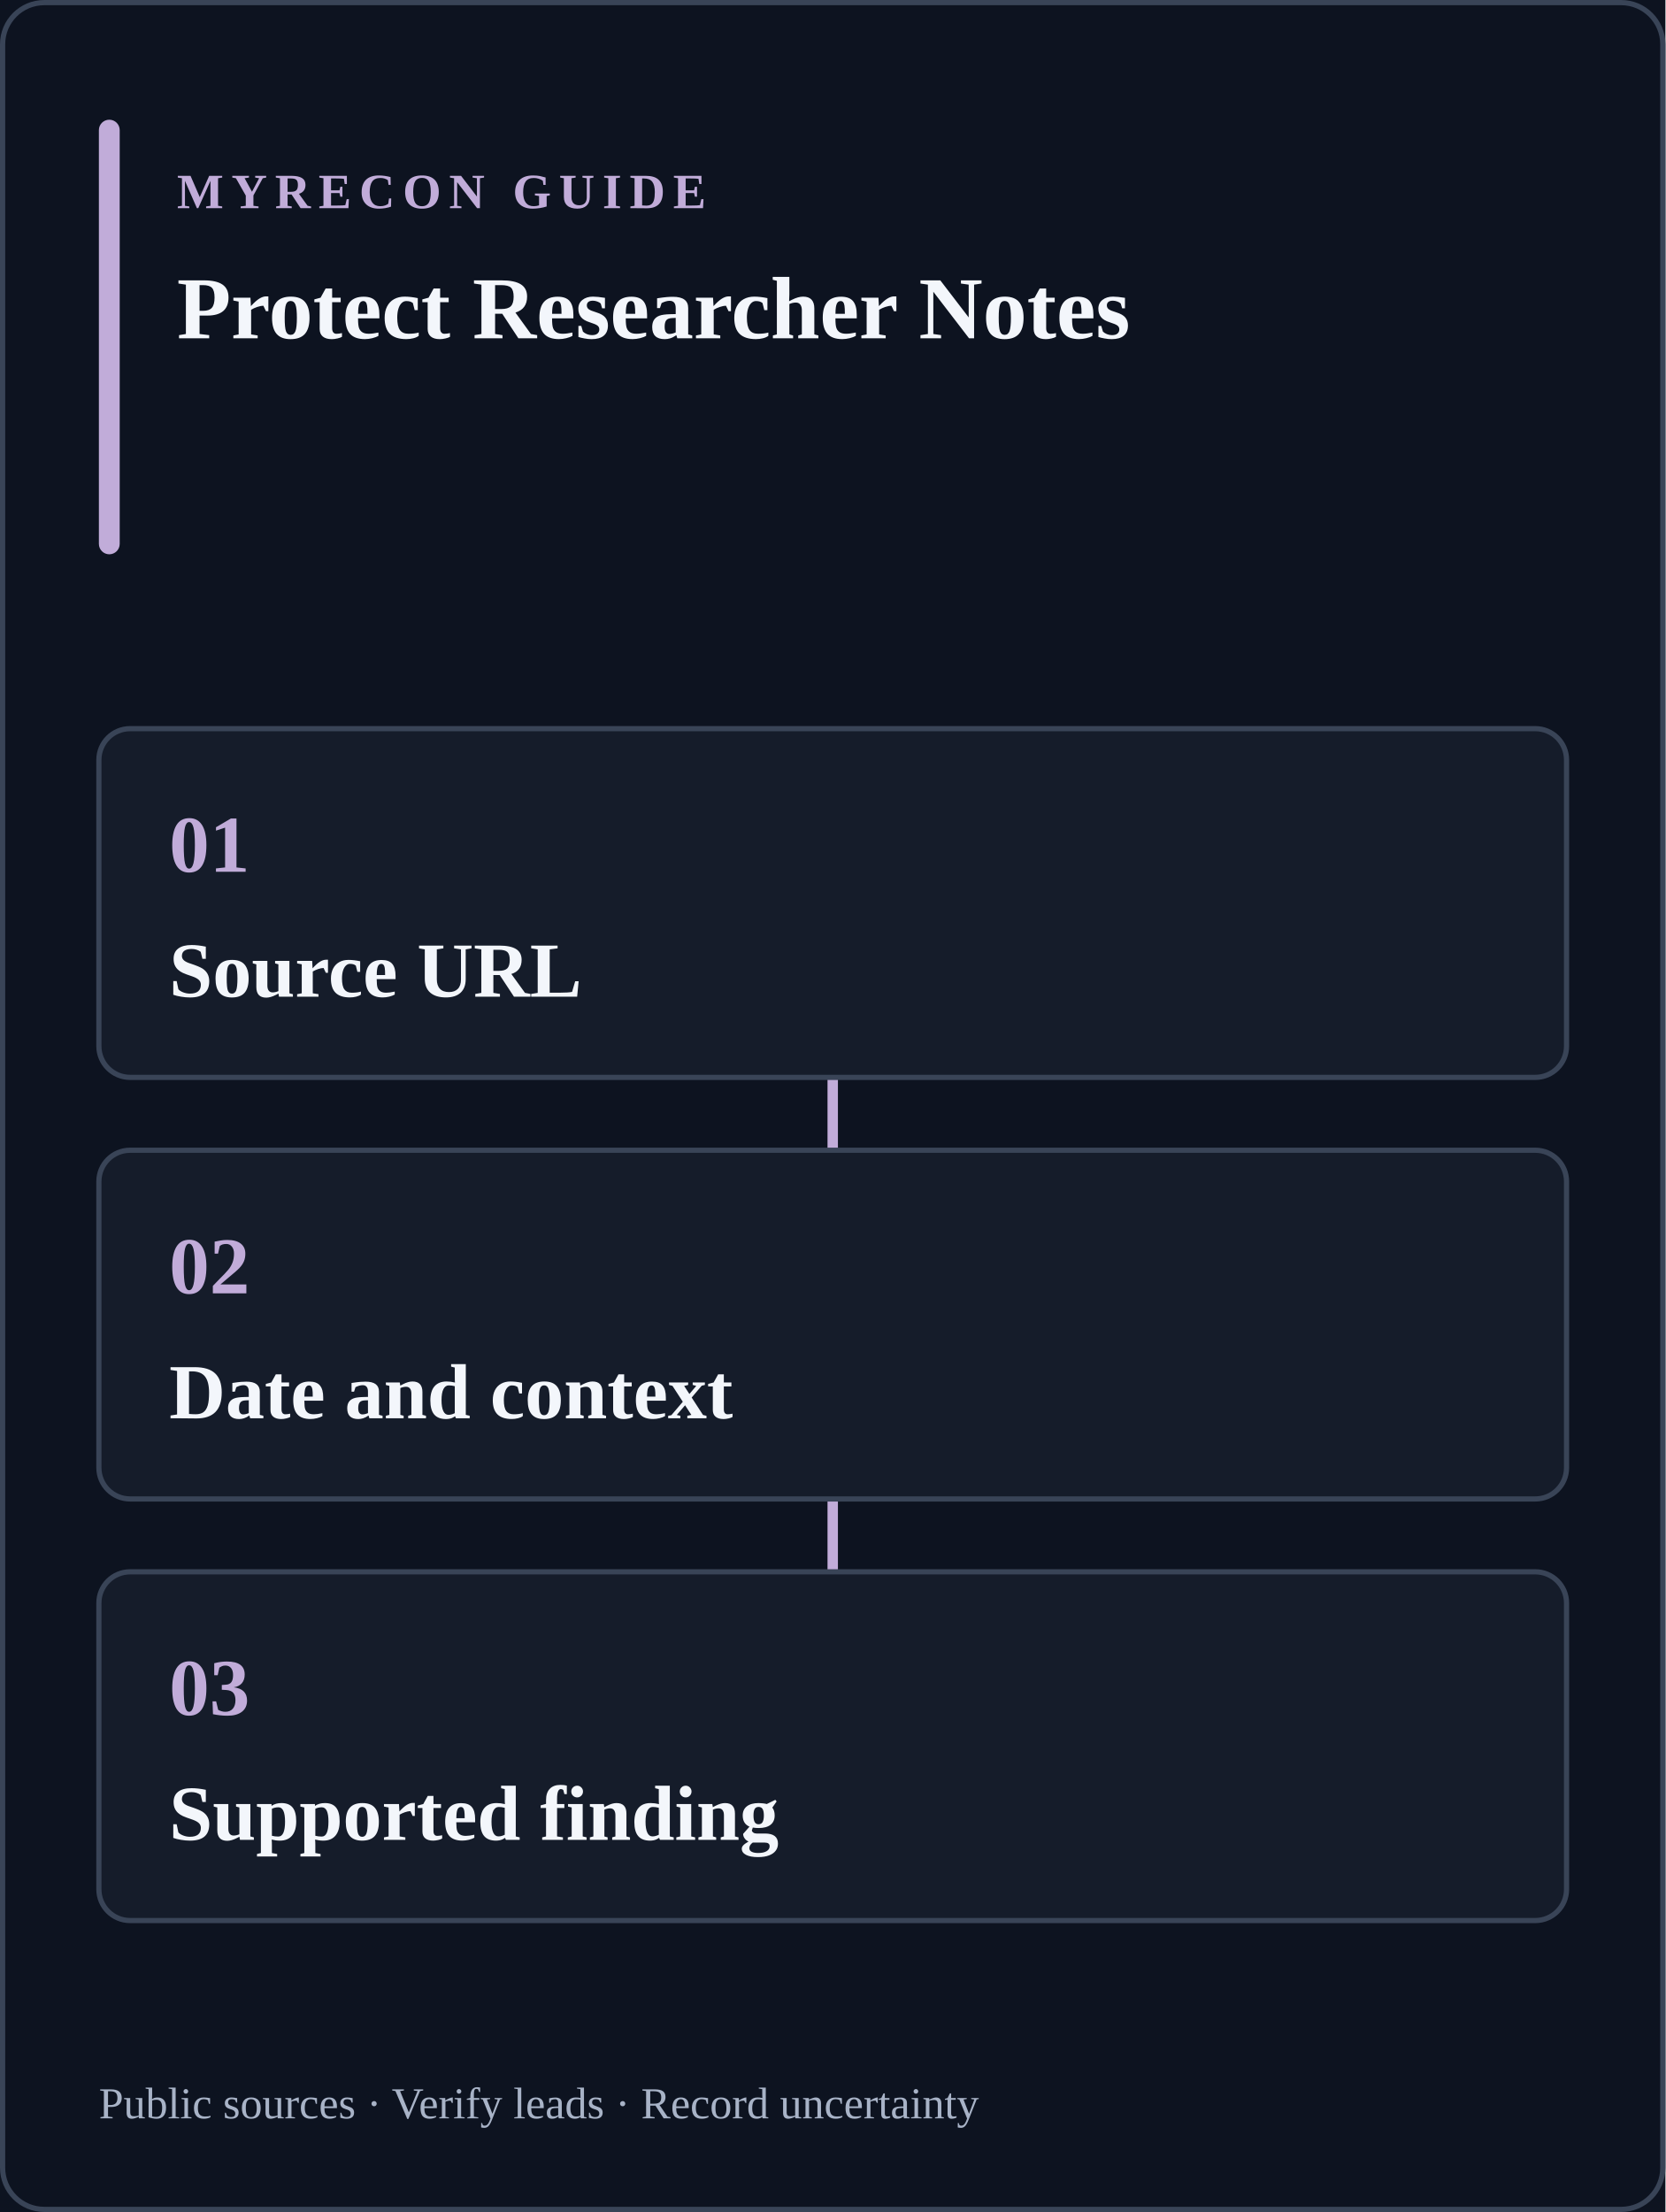
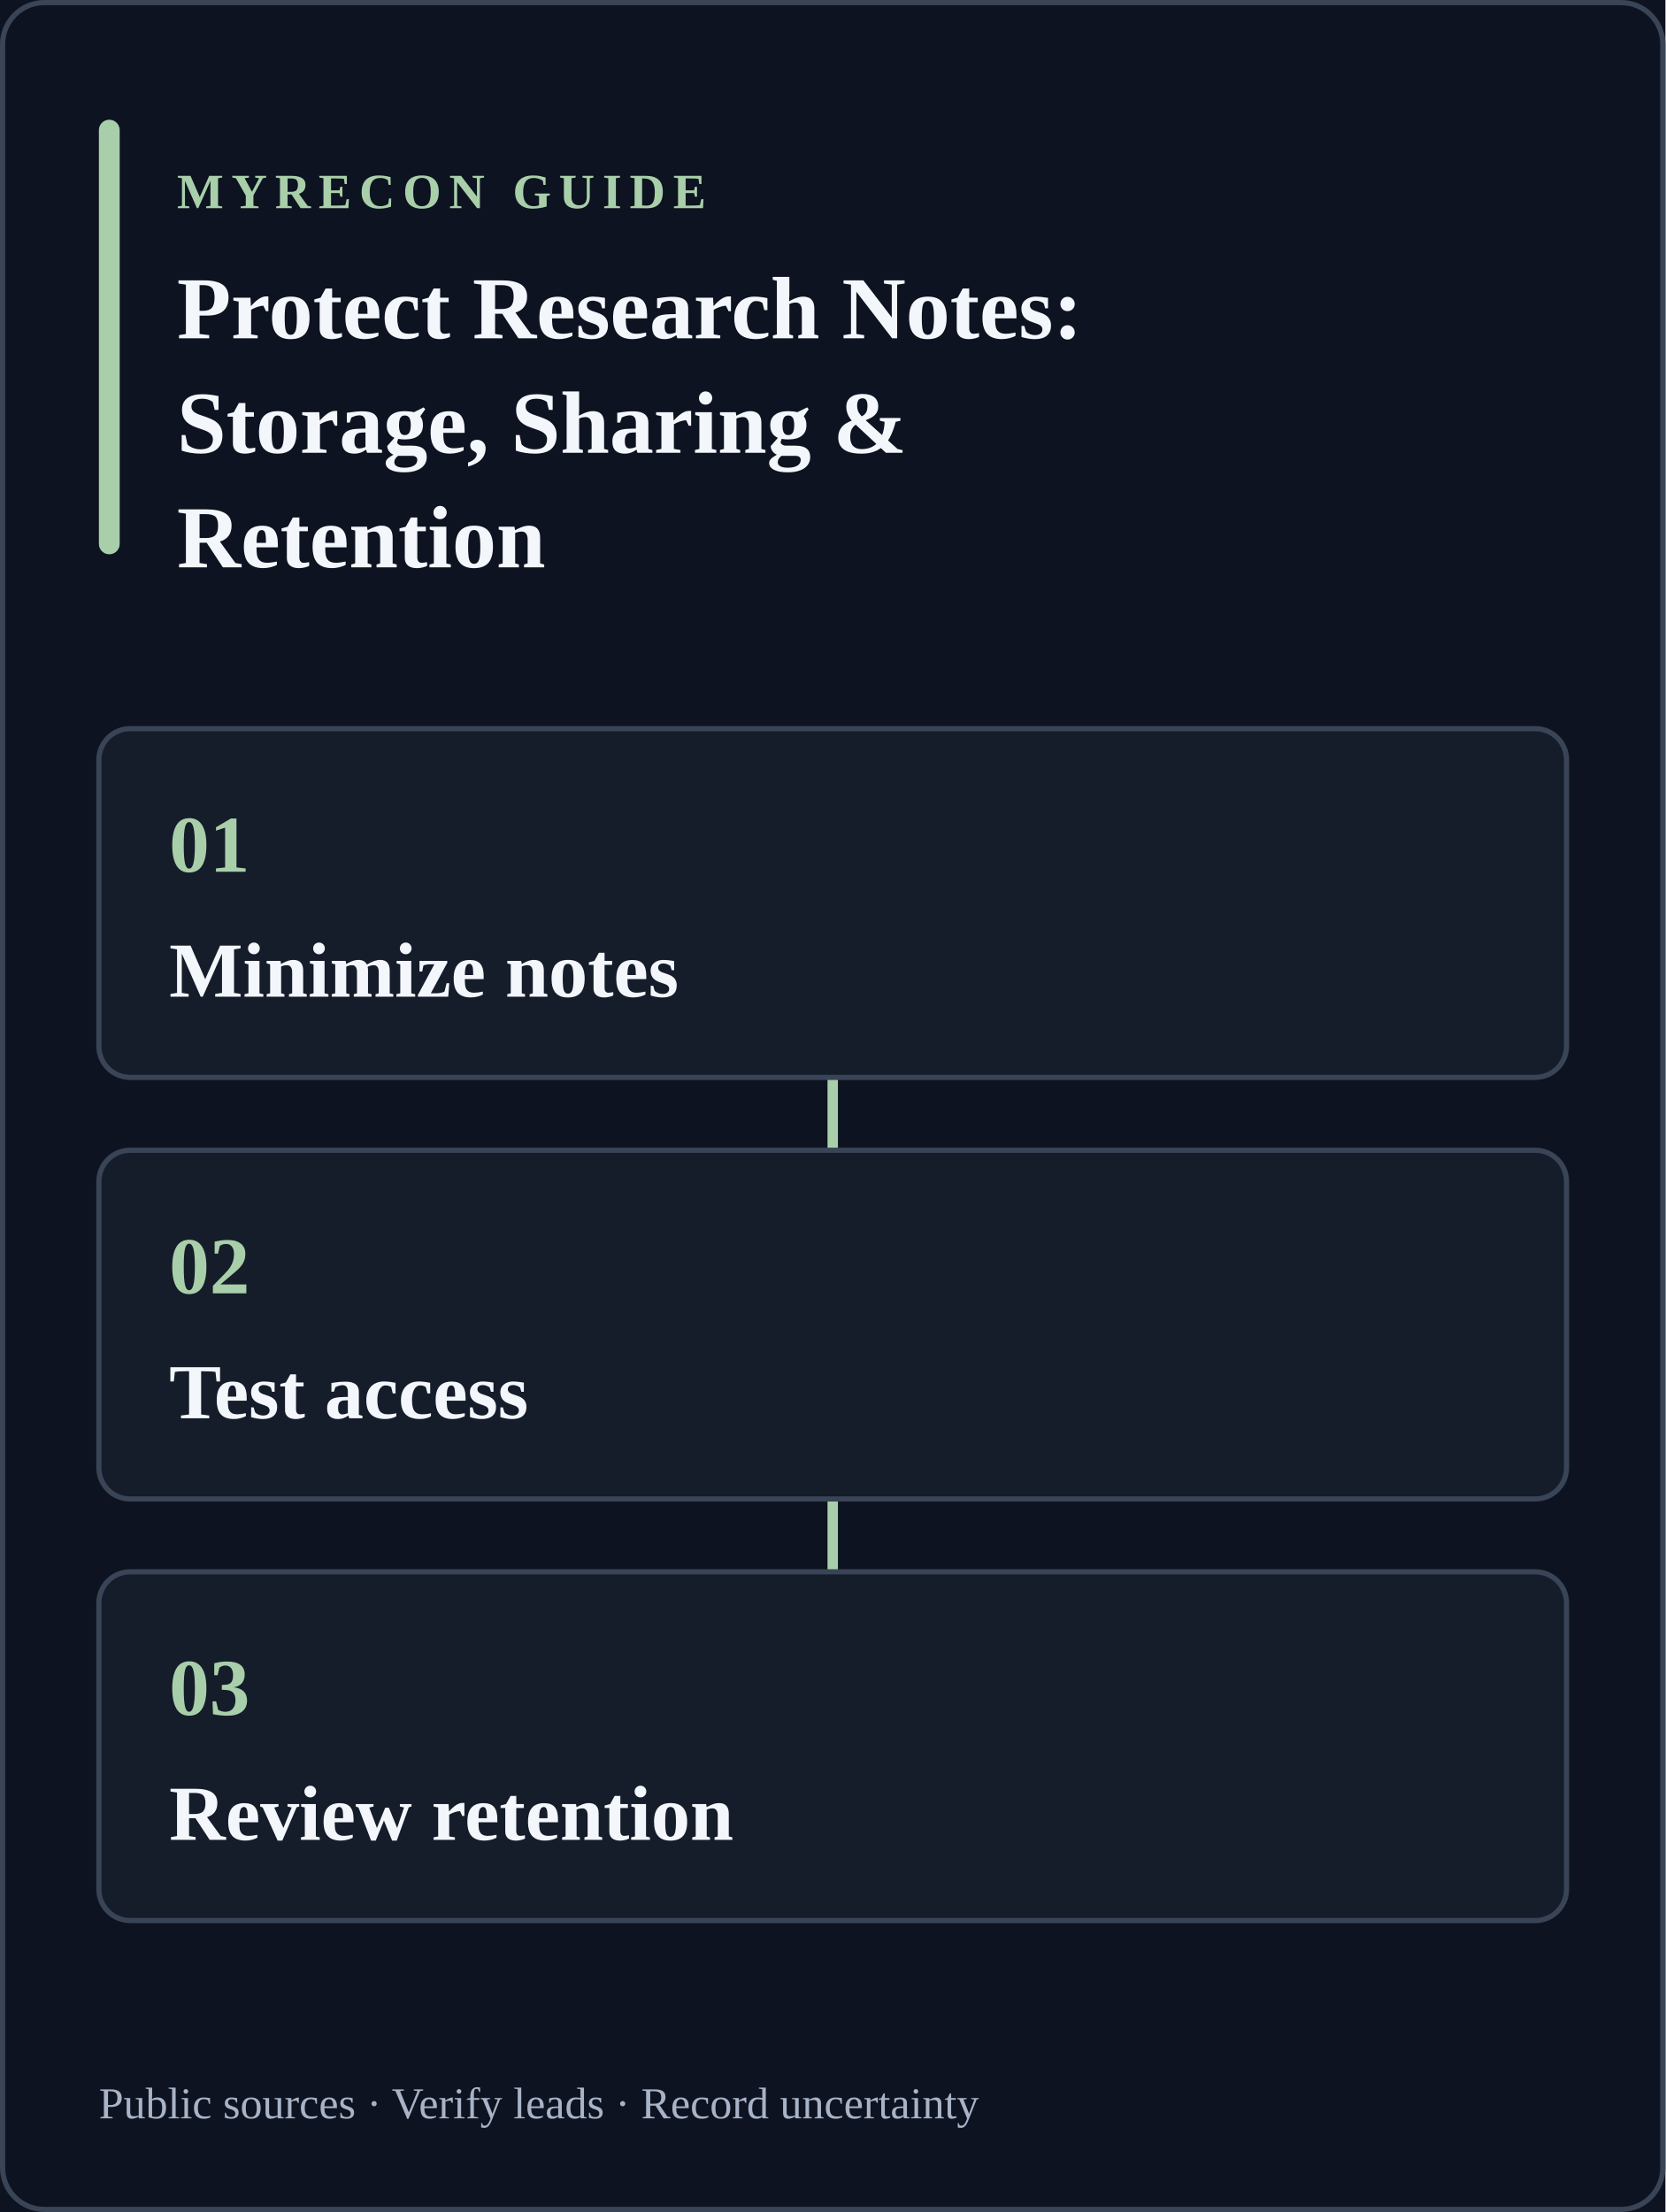
<svg xmlns="http://www.w3.org/2000/svg" width="640" height="850" viewBox="0 0 640 850" role="img" aria-labelledby="title desc">
  <rect width="640" height="850" fill="#0d1320" />
  <rect x="1" y="1" width="638" height="848" rx="16" fill="none" stroke="#394457" stroke-width="2" />
-   <rect x="38" y="46" width="8" height="167" rx="4" fill="#c1acd9" />
-   <text x="68" y="80" fill="#c1acd9" font-size="19" font-weight="700" letter-spacing="3">MYRECON GUIDE</text>
-   <text x="68" y="130" fill="#f3f6fb" font-size="34" font-weight="700">Protect Researcher Notes</text>
-   <path d="M320 414v28m0 134v28" stroke="#c1acd9" stroke-width="4" stroke-linecap="round" />
+   <rect x="38" y="46" width="8" height="167" rx="4" fill="#a8cfaa" />
+   <text x="68" y="80" fill="#a8cfaa" font-size="19" font-weight="700" letter-spacing="3">MYRECON GUIDE</text>
+   <text x="68" y="130" fill="#f3f6fb" font-size="34" font-weight="700">Protect Research Notes:</text>
+   <text x="68" y="174" fill="#f3f6fb" font-size="34" font-weight="700">Storage, Sharing &amp;</text>
+   <text x="68" y="218" fill="#f3f6fb" font-size="34" font-weight="700">Retention</text>
+   <path d="M320 414v28m0 134v28" stroke="#a8cfaa" stroke-width="4" stroke-linecap="round" />
  <g>
    <rect x="38" y="280" width="564" height="134" rx="12" fill="#151c2a" stroke="#394457" stroke-width="2" />
-     <text x="65" y="335" fill="#c1acd9" font-size="31" font-weight="700">01</text>
-     <text x="65" y="383" fill="#f3f6fb" font-size="30" font-weight="600">Source URL</text>
+     <text x="65" y="335" fill="#a8cfaa" font-size="31" font-weight="700">01</text>
+     <text x="65" y="383" fill="#f3f6fb" font-size="30" font-weight="600">Minimize notes</text>
  </g>
  <g>
    <rect x="38" y="442" width="564" height="134" rx="12" fill="#151c2a" stroke="#394457" stroke-width="2" />
-     <text x="65" y="497" fill="#c1acd9" font-size="31" font-weight="700">02</text>
-     <text x="65" y="545" fill="#f3f6fb" font-size="30" font-weight="600">Date and context</text>
+     <text x="65" y="497" fill="#a8cfaa" font-size="31" font-weight="700">02</text>
+     <text x="65" y="545" fill="#f3f6fb" font-size="30" font-weight="600">Test access</text>
  </g>
  <g>
    <rect x="38" y="604" width="564" height="134" rx="12" fill="#151c2a" stroke="#394457" stroke-width="2" />
-     <text x="65" y="659" fill="#c1acd9" font-size="31" font-weight="700">03</text>
-     <text x="65" y="707" fill="#f3f6fb" font-size="30" font-weight="600">Supported finding</text>
+     <text x="65" y="659" fill="#a8cfaa" font-size="31" font-weight="700">03</text>
+     <text x="65" y="707" fill="#f3f6fb" font-size="30" font-weight="600">Review retention</text>
  </g>
  <text x="38" y="814" fill="#a8b3c7" font-size="17">Public sources · Verify leads · Record uncertainty</text>
</svg>
